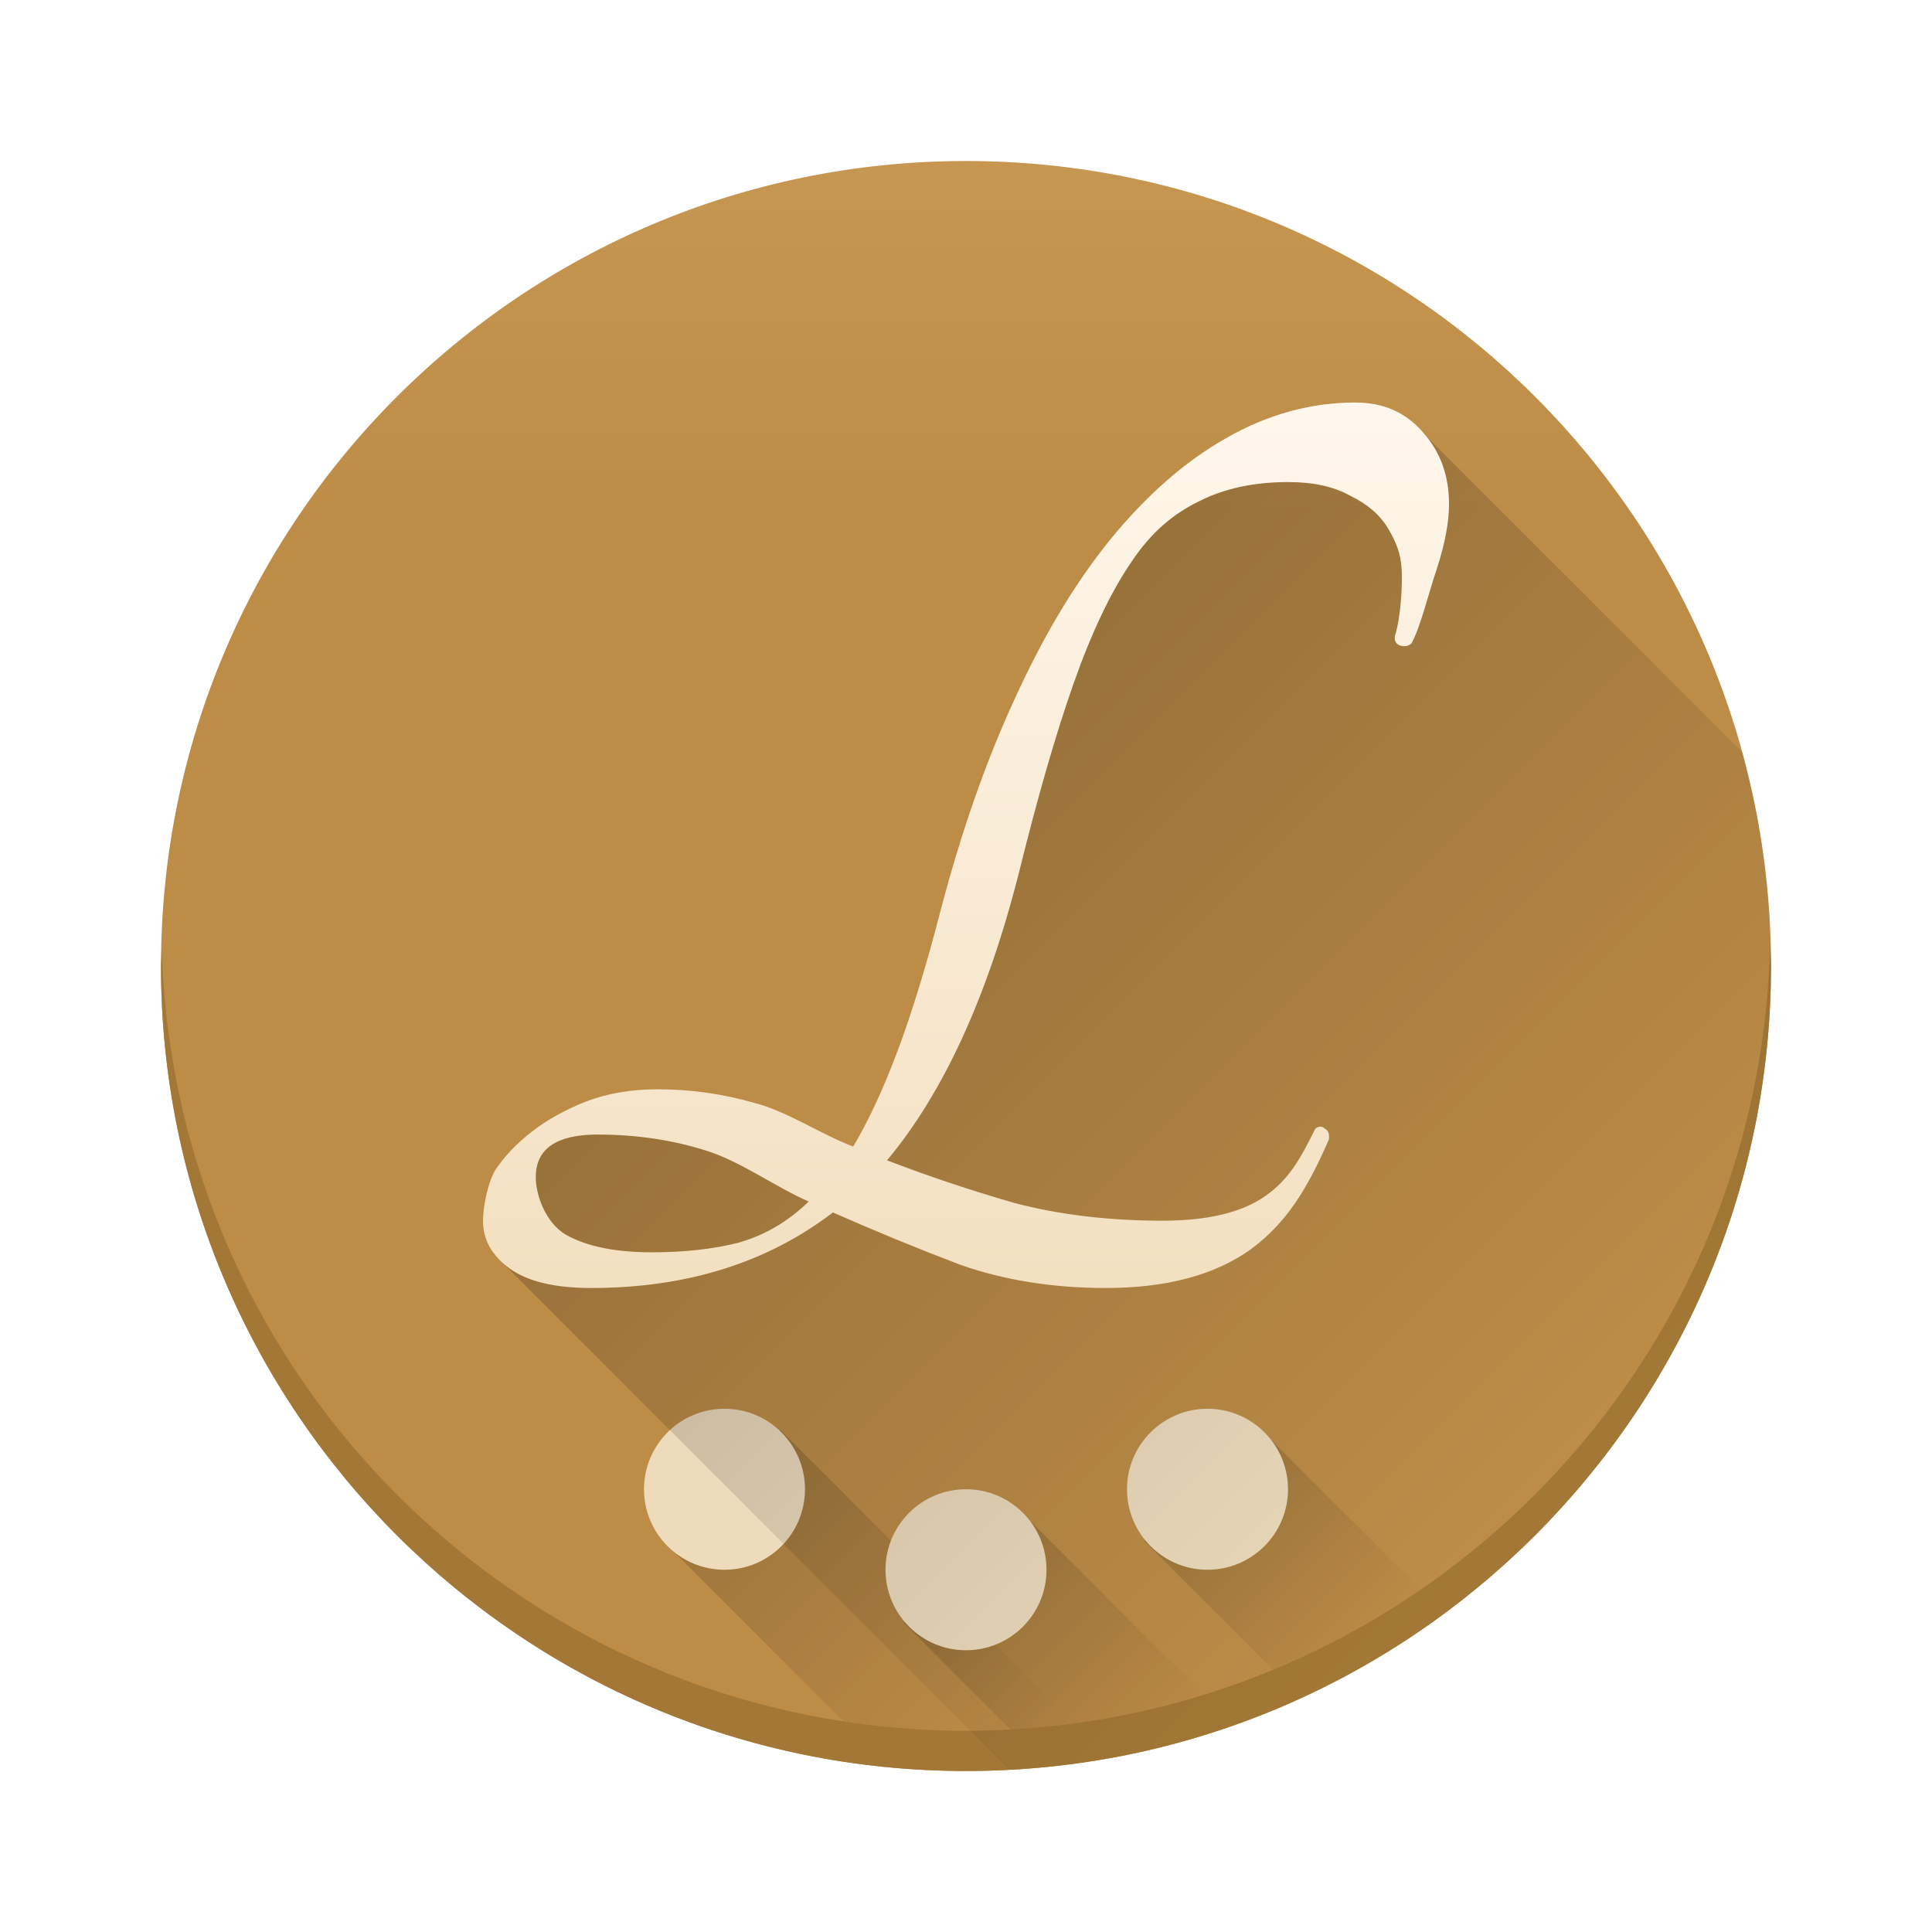
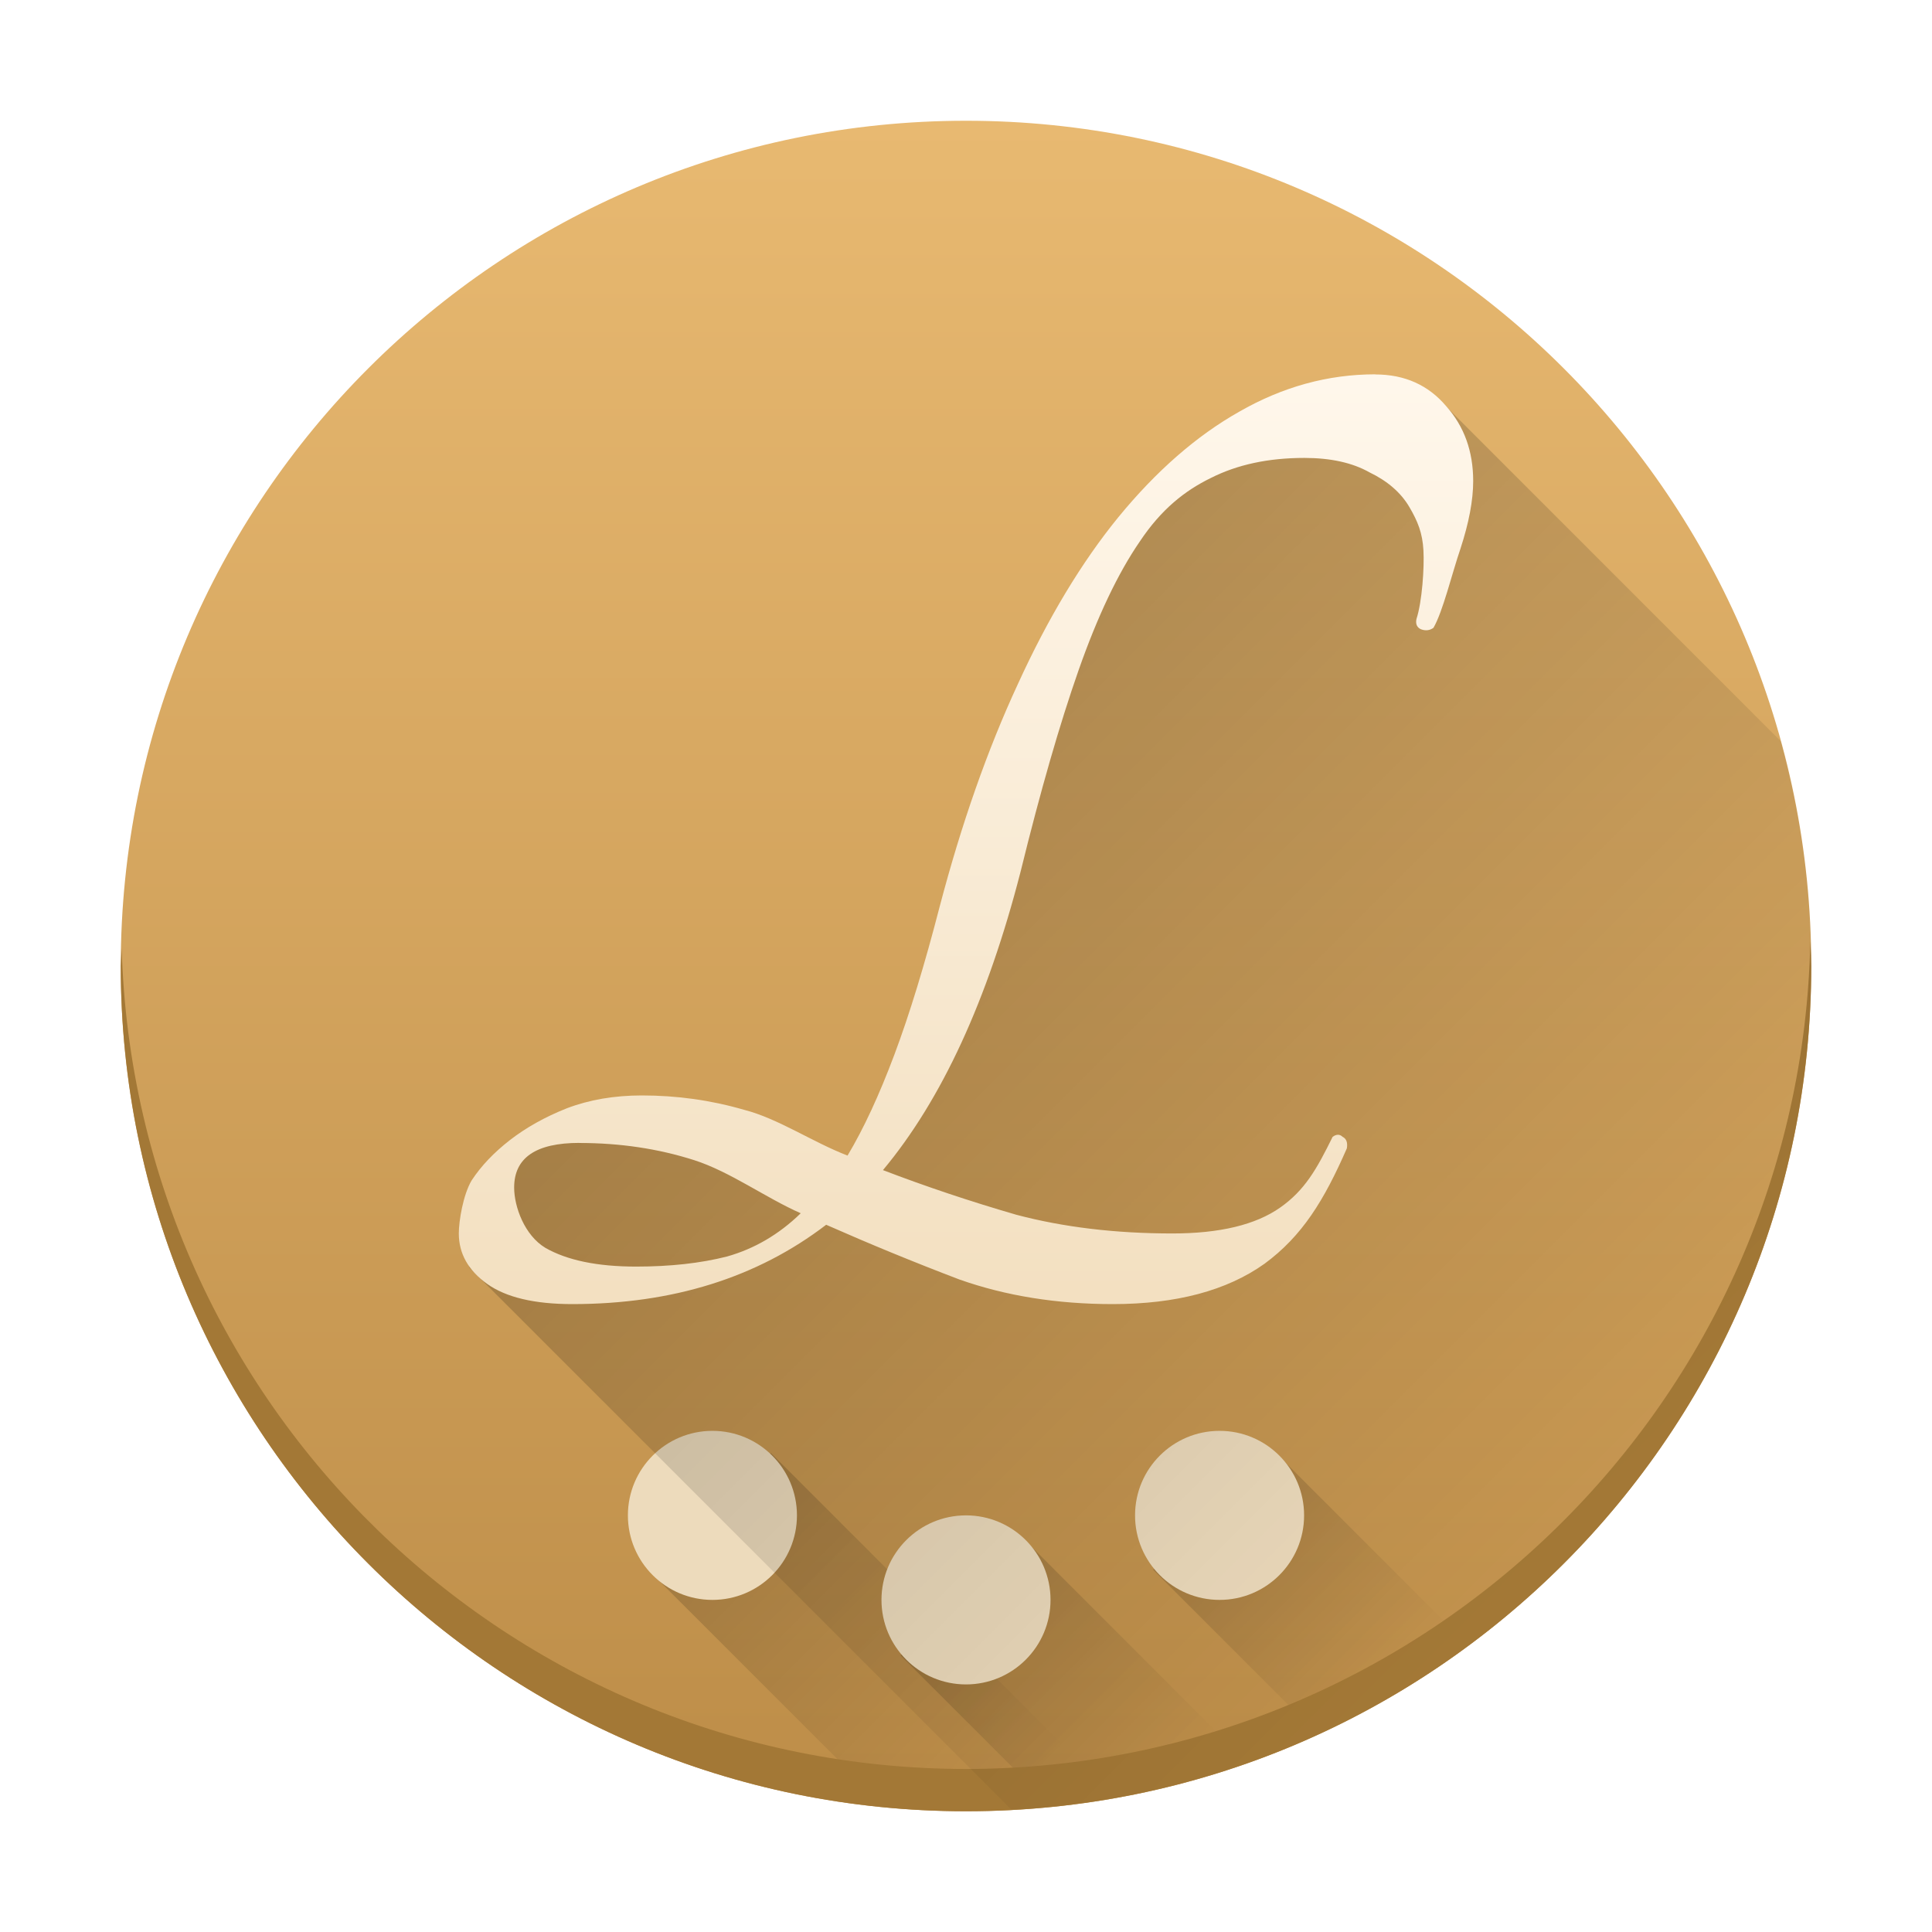
<svg xmlns="http://www.w3.org/2000/svg" xmlns:xlink="http://www.w3.org/1999/xlink" width="48" height="48" viewBox="0 0 48 48" id="svg2" version="1.1">
  <defs id="defs4">
    <linearGradient id="linearGradient4386" y1="538.8" y2="505.8" x2="0" gradientUnits="userSpaceOnUse" gradientTransform="matrix(1.45455 0 0 1-198.81-31)">
      <stop id="stop4390" stop-color="#e8b971" offset="0" />
      <stop id="stop4388" stop-color="#bd8d48" offset="1" />
    </linearGradient>
    <linearGradient id="linearGradient4162">
      <stop id="stop4164" offset="0" style="stop-color:#f3e0c1;stop-opacity:1" />
      <stop id="stop4166" offset="1" style="stop-color:#fff7eb;stop-opacity:1" />
    </linearGradient>
-     <linearGradient xlink:href="#linearGradient4386" id="linearGradient4145" x1="24.804" y1="1008.362" x2="24.804" y2="1048.362" gradientUnits="userSpaceOnUse" />
-     <linearGradient xlink:href="#d-5" id="linearGradient4190" x1="22.385" y1="18.387" x2="39.824" y2="35.825" gradientUnits="userSpaceOnUse" gradientTransform="translate(0,1004.362)" />
-     <linearGradient xlink:href="#d-5" id="linearGradient4198" x1="16.625" y1="35.57" x2="24.901" y2="43.846" gradientUnits="userSpaceOnUse" gradientTransform="translate(0,1004.362)" />
-     <linearGradient xlink:href="#d-5" id="linearGradient4206" x1="22.682" y1="37.629" x2="28.685" y2="43.632" gradientUnits="userSpaceOnUse" gradientTransform="translate(0,1004.362)" />
-     <linearGradient xlink:href="#d-5" id="linearGradient4214" x1="28.656" y1="35.532" x2="34.209" y2="41.085" gradientUnits="userSpaceOnUse" gradientTransform="translate(0,1004.362)" />
-     <linearGradient xlink:href="#linearGradient4162" id="linearGradient4222" x1="20.161" y1="31.694" x2="20.161" y2="10.212" gradientUnits="userSpaceOnUse" gradientTransform="translate(0,1004.362)" />
+     <linearGradient xlink:href="#linearGradient4386" id="linearGradient4145" x1="24.804" y1="1008.362" x2="24.804" y2="1048.362" gradientUnits="userSpaceOnUse" gradientTransform="matrix(1.05,0,0,1.05,-1.199999,-51.41904)" />
+     <linearGradient xlink:href="#d-5" id="linearGradient4190" x1="22.385" y1="18.387" x2="39.824" y2="35.825" gradientUnits="userSpaceOnUse" gradientTransform="matrix(1.05,0,0,1.05,-1.199999,1003.161)" />
+     <linearGradient xlink:href="#d-5" id="linearGradient4198" x1="16.625" y1="35.57" x2="24.901" y2="43.846" gradientUnits="userSpaceOnUse" gradientTransform="matrix(1.05,0,0,1.05,-1.199999,1003.161)" />
+     <linearGradient xlink:href="#d-5" id="linearGradient4206" x1="22.682" y1="37.629" x2="28.685" y2="43.632" gradientUnits="userSpaceOnUse" gradientTransform="matrix(1.05,0,0,1.05,-1.199999,1003.161)" />
+     <linearGradient xlink:href="#d-5" id="linearGradient4214" x1="28.656" y1="35.532" x2="34.209" y2="41.085" gradientUnits="userSpaceOnUse" gradientTransform="matrix(1.05,0,0,1.05,-1.199999,1003.161)" />
+     <linearGradient xlink:href="#linearGradient4162" id="linearGradient4222" x1="20.161" y1="31.694" x2="20.161" y2="10.212" gradientUnits="userSpaceOnUse" gradientTransform="matrix(1.05,0,0,1.05,-1.199999,1003.161)" />
    <linearGradient gradientTransform="matrix(0.70711,-0.70711,0.70711,0.70711,-273.44,450.74)" gradientUnits="userSpaceOnUse" x2="0" y2="544.79" y1="531.79" id="d-5">
      <stop id="stop4286" />
      <stop id="stop4288" stop-opacity="0" offset="1" />
    </linearGradient>
  </defs>
  <g id="layer1" transform="translate(0,-1004.362)">
-     <circle style="opacity:1;fill:url(#linearGradient4145);fill-opacity:1;stroke:none;stroke-width:2;stroke-miterlimit:4;stroke-dasharray:none;stroke-opacity:1" id="path4136" cx="24" cy="1028.362" r="20" />
-     <path style="opacity:0.2;fill:url(#linearGradient4214);fill-opacity:1;stroke:none;stroke-width:4;stroke-linecap:butt;stroke-linejoin:miter;stroke-miterlimit:4;stroke-dasharray:none;stroke-opacity:1" d="m 31.262,1039.815 -2.834,2.832 3.881,3.881 a 20,20 0 0 0 3.566,-2.1 l -4.613,-4.613 z" id="rect4173" />
-     <path style="opacity:0.2;fill:url(#linearGradient4206);fill-opacity:1;stroke:none;stroke-width:4;stroke-linecap:butt;stroke-linejoin:miter;stroke-miterlimit:4;stroke-dasharray:none;stroke-opacity:1" d="m 25.287,1041.841 -2.834,2.834 3.564,3.564 a 20,20 0 0 0 4.631,-1.037 l -5.361,-5.361 z" id="rect4171" />
-     <path style="opacity:0.2;fill:url(#linearGradient4198);fill-opacity:1;stroke:none;stroke-width:4;stroke-linecap:butt;stroke-linejoin:miter;stroke-miterlimit:4;stroke-dasharray:none;stroke-opacity:1" d="m 19.383,1039.886 -2.834,2.834 5.547,5.547 a 20,20 0 0 0 1.904,0.096 20,20 0 0 0 3.537,-0.322 l -8.154,-8.154 z" id="rect4169" />
-     <path style="font-style:normal;font-variant:normal;font-weight:bold;font-stretch:normal;font-size:medium;line-height:125%;font-family:Tangerine;-inkscape-font-specification:'Tangerine Bold';letter-spacing:0px;word-spacing:0px;fill:#eddbbc;fill-opacity:1;stroke:none;stroke-width:1px;stroke-linecap:butt;stroke-linejoin:miter;stroke-opacity:1" d="m 18,1039.362 a 2,2 0 0 0 -2,2 2,2 0 0 0 2,2 2,2 0 0 0 2,-2 2,2 0 0 0 -2,-2 z" id="path4162" />
-     <path style="font-style:normal;font-variant:normal;font-weight:bold;font-stretch:normal;font-size:medium;line-height:125%;font-family:Tangerine;-inkscape-font-specification:'Tangerine Bold';letter-spacing:0px;word-spacing:0px;fill:#eddbbc;fill-opacity:1;stroke:none;stroke-width:1px;stroke-linecap:butt;stroke-linejoin:miter;stroke-opacity:1" d="m 30,1039.362 a 2,2 0 0 0 -2,2 2,2 0 0 0 2,2 2,2 0 0 0 2,-2 2,2 0 0 0 -2,-2 z" id="path4160" />
-     <path style="font-style:normal;font-variant:normal;font-weight:bold;font-stretch:normal;font-size:medium;line-height:125%;font-family:Tangerine;-inkscape-font-specification:'Tangerine Bold';letter-spacing:0px;word-spacing:0px;fill:#eddbbc;fill-opacity:1;stroke:none;stroke-width:1px;stroke-linecap:butt;stroke-linejoin:miter;stroke-opacity:1" d="m 24,1041.362 a 2,2 0 0 0 -2,2 2,2 0 0 0 2,2 2,2 0 0 0 2,-2 2,2 0 0 0 -2,-2 z" id="path4159" />
-     <path style="opacity:1;fill:#a37836;fill-opacity:1;stroke:none;stroke-width:2;stroke-miterlimit:4;stroke-dasharray:none;stroke-opacity:1" d="M 43.979,1027.78 A 20,20 0 0 1 24,1047.362 20,20 0 0 1 4.021,1027.944 20,20 0 0 0 4,1028.362 a 20,20 0 0 0 20,20 20,20 0 0 0 20,-20 20,20 0 0 0 -0.021,-0.582 z" id="circle4147" />
-     <path style="opacity:0.2;fill:url(#linearGradient4190);fill-opacity:1;stroke:none;stroke-width:4;stroke-linecap:butt;stroke-linejoin:miter;stroke-miterlimit:4;stroke-dasharray:none;stroke-opacity:1" d="m 35.246,1015.011 -2.123,0.168 -4,1.41 -2.527,3.424 -1.939,6.098 -2.025,5.158 -1.627,2.49 -4.223,-1.992 -2.768,0.272 -1.223,1.375 -0.543,2.084 12.826,12.826 A 20,20 0 0 0 44,1028.362 a 20,20 0 0 0 -0.723,-5.32 l -8.031,-8.031 z" id="rect4152" />
-     <path style="font-style:normal;font-variant:normal;font-weight:bold;font-stretch:normal;font-size:medium;line-height:125%;font-family:Tangerine;-inkscape-font-specification:'Tangerine Bold';letter-spacing:0px;word-spacing:0px;fill:url(#linearGradient4222);fill-opacity:1;stroke:none;stroke-width:1px;stroke-linecap:butt;stroke-linejoin:miter;stroke-opacity:1" d="m 33.684,1014.362 c -1.119,0 -2.193,0.295 -3.223,0.887 -1.007,0.569 -1.958,1.399 -2.854,2.49 -0.873,1.069 -1.667,2.388 -2.383,3.957 -0.716,1.546 -1.331,3.296 -1.846,5.252 -0.358,1.387 -0.716,2.559 -1.074,3.514 -0.358,0.955 -0.727,1.75 -1.107,2.387 -0.828,-0.318 -1.646,-0.879 -2.451,-1.084 -0.783,-0.227 -1.588,-0.34 -2.416,-0.34 -0.649,0 -1.242,0.102 -1.779,0.307 -0.515,0.205 -0.961,0.454 -1.342,0.75 -0.38,0.296 -0.682,0.614 -0.906,0.955 C 12.101,1033.777 12,1034.395 12,1034.69 c 0,0.477 0.224,0.877 0.672,1.195 0.448,0.318 1.119,0.477 2.014,0.477 2.372,0 4.374,-0.626 6.008,-1.877 1.029,0.455 2.082,0.888 3.156,1.297 1.097,0.387 2.305,0.58 3.625,0.58 1.499,0 2.697,-0.318 3.592,-0.955 0.895,-0.659 1.41,-1.502 1.947,-2.73 0.022,-0.137 -0.01,-0.229 -0.1,-0.274 -0.067,-0.068 -0.147,-0.068 -0.236,0 -0.38,0.773 -0.66,1.264 -1.242,1.674 -0.582,0.409 -1.432,0.613 -2.551,0.613 -1.343,0 -2.574,-0.148 -3.693,-0.443 -1.097,-0.318 -2.147,-0.67 -3.154,-1.057 1.387,-1.66 2.473,-4.013 3.256,-7.061 0.47,-1.91 0.927,-3.502 1.375,-4.775 0.448,-1.273 0.929,-2.285 1.443,-3.035 0.515,-0.773 1.075,-1.208 1.68,-1.504 0.627,-0.318 1.364,-0.476 2.215,-0.476 0.627,0 1.14,0.114 1.543,0.342 0.425,0.205 0.74,0.477 0.941,0.818 0.201,0.341 0.312,0.616 0.334,1.025 0.022,0.409 -0.032,1.218 -0.166,1.627 -0.022,0.114 0.01,0.193 0.1,0.238 0.112,0.046 0.213,0.035 0.303,-0.033 0.224,-0.387 0.435,-1.276 0.637,-1.867 C 35.899,1017.875 36,1017.34 36,1016.886 c 0,-0.705 -0.213,-1.296 -0.639,-1.773 -0.425,-0.5 -0.984,-0.75 -1.678,-0.75 z m -18.83,18.188 c 0.962,0 1.868,0.135 2.719,0.408 0.85,0.273 1.69,0.892 2.518,1.256 -0.515,0.5 -1.097,0.841 -1.746,1.023 -0.627,0.159 -1.343,0.238 -2.148,0.238 -0.917,0 -1.634,-0.148 -2.148,-0.443 -0.492,-0.295 -0.738,-0.971 -0.738,-1.426 0,-0.705 0.516,-1.057 1.545,-1.057 z" id="path4166" />
+     <circle style="opacity:1;fill:url(#linearGradient4145);fill-opacity:1;stroke:none;stroke-width:2.1;stroke-miterlimit:4;stroke-dasharray:none;stroke-opacity:1" id="path4136" cx="24" cy="1028.362" r="21" />
+     <path style="opacity:0.2;fill:url(#linearGradient4214);fill-opacity:1;stroke:none;stroke-width:4.2;stroke-linecap:butt;stroke-linejoin:miter;stroke-miterlimit:4;stroke-dasharray:none;stroke-opacity:1" d="m 31.625,1040.387 -2.976,2.974 4.075,4.075 a 21,21 0 0 0 3.745,-2.204 z" id="rect4173" />
+     <path style="opacity:0.2;fill:url(#linearGradient4206);fill-opacity:1;stroke:none;stroke-width:4.2;stroke-linecap:butt;stroke-linejoin:miter;stroke-miterlimit:4;stroke-dasharray:none;stroke-opacity:1" d="m 25.351,1042.514 -2.976,2.976 3.743,3.743 a 21,21 0 0 0 4.862,-1.089 z" id="rect4171" />
+     <path style="opacity:0.2;fill:url(#linearGradient4198);fill-opacity:1;stroke:none;stroke-width:4.2;stroke-linecap:butt;stroke-linejoin:miter;stroke-miterlimit:4;stroke-dasharray:none;stroke-opacity:1" d="m 19.152,1040.461 -2.976,2.976 5.824,5.824 a 21,21 0 0 0 2,0.097 21,21 0 0 0 3.714,-0.338 z" id="rect4169" />
+     <path style="font-style:normal;font-variant:normal;font-weight:bold;font-stretch:normal;font-size:medium;line-height:125%;font-family:Tangerine;-inkscape-font-specification:'Tangerine Bold';letter-spacing:0px;word-spacing:0px;fill:#eddbbc;fill-opacity:1;stroke:none;stroke-width:1.05px;stroke-linecap:butt;stroke-linejoin:miter;stroke-opacity:1" d="m 17.7,1039.911 a 2.1,2.1 0 0 0 -2.1,2.1 2.1,2.1 0 0 0 2.1,2.1 2.1,2.1 0 0 0 2.1,-2.1 2.1,2.1 0 0 0 -2.1,-2.1 z" id="path4162" />
+     <path style="font-style:normal;font-variant:normal;font-weight:bold;font-stretch:normal;font-size:medium;line-height:125%;font-family:Tangerine;-inkscape-font-specification:'Tangerine Bold';letter-spacing:0px;word-spacing:0px;fill:#eddbbc;fill-opacity:1;stroke:none;stroke-width:1.05px;stroke-linecap:butt;stroke-linejoin:miter;stroke-opacity:1" d="m 30.3,1039.911 a 2.1,2.1 0 0 0 -2.1,2.1 2.1,2.1 0 0 0 2.1,2.1 2.1,2.1 0 0 0 2.1,-2.1 2.1,2.1 0 0 0 -2.1,-2.1 z" id="path4160" />
+     <path style="font-style:normal;font-variant:normal;font-weight:bold;font-stretch:normal;font-size:medium;line-height:125%;font-family:Tangerine;-inkscape-font-specification:'Tangerine Bold';letter-spacing:0px;word-spacing:0px;fill:#eddbbc;fill-opacity:1;stroke:none;stroke-width:1.05px;stroke-linecap:butt;stroke-linejoin:miter;stroke-opacity:1" d="m 24,1042.011 a 2.1,2.1 0 0 0 -2.1,2.1 2.1,2.1 0 0 0 2.1,2.1 2.1,2.1 0 0 0 2.1,-2.1 2.1,2.1 0 0 0 -2.1,-2.1 z" id="path4159" />
+     <path style="opacity:1;fill:#a37836;fill-opacity:1;stroke:none;stroke-width:2.1;stroke-miterlimit:4;stroke-dasharray:none;stroke-opacity:1" d="m 44.977,1027.75 a 21,21 0 0 1 -20.977,20.562 21,21 0 0 1 -20.977,-20.388 21,21 0 0 0 -0.023,0.438 21,21 0 0 0 21,21 21,21 0 0 0 21,-21 21,21 0 0 0 -0.022,-0.612 z" id="circle4147" />
+     <path style="opacity:0.2;fill:url(#linearGradient4190);fill-opacity:1;stroke:none;stroke-width:4.2;stroke-linecap:butt;stroke-linejoin:miter;stroke-miterlimit:4;stroke-dasharray:none;stroke-opacity:1" d="m 35.808,1014.342 -2.229,0.176 -4.2,1.482 -2.654,3.594 -2.036,6.403 -2.127,5.416 -1.708,2.615 -4.434,-2.092 -2.906,0.285 -1.284,1.443 -0.57,2.188 13.467,13.468 a 21,21 0 0 0 19.872,-20.959 21,21 0 0 0 -0.759,-5.586 z" id="rect4152" />
+     <path style="font-style:normal;font-variant:normal;font-weight:bold;font-stretch:normal;font-size:medium;line-height:125%;font-family:Tangerine;-inkscape-font-specification:'Tangerine Bold';letter-spacing:0px;word-spacing:0px;fill:url(#linearGradient4222);fill-opacity:1;stroke:none;stroke-width:1.05px;stroke-linecap:butt;stroke-linejoin:miter;stroke-opacity:1" d="m 34.168,1013.662 c -1.175,0 -2.303,0.31 -3.384,0.931 -1.057,0.597 -2.056,1.469 -2.996,2.615 -0.916,1.123 -1.75,2.508 -2.502,4.155 -0.752,1.624 -1.398,3.462 -1.938,5.515 -0.376,1.456 -0.752,2.687 -1.128,3.688 -0.376,1.003 -0.763,1.838 -1.163,2.506 -0.869,-0.334 -1.728,-0.923 -2.574,-1.138 -0.822,-0.239 -1.667,-0.356 -2.537,-0.356 -0.681,0 -1.304,0.106 -1.868,0.321 -0.54,0.215 -1.009,0.478 -1.409,0.788 -0.399,0.31 -0.717,0.644 -0.952,1.003 -0.211,0.357 -0.318,1.006 -0.318,1.316 0,0.501 0.236,0.921 0.705,1.255 0.47,0.334 1.174,0.501 2.114,0.501 2.491,0 4.593,-0.658 6.308,-1.971 1.081,0.477 2.186,0.932 3.314,1.361 1.151,0.406 2.42,0.61 3.806,0.61 1.574,0 2.832,-0.334 3.771,-1.003 0.94,-0.692 1.481,-1.577 2.045,-2.866 0.024,-0.145 -0.011,-0.24 -0.105,-0.287 -0.071,-0.068 -0.154,-0.068 -0.248,0 -0.399,0.811 -0.693,1.328 -1.304,1.758 -0.611,0.429 -1.503,0.643 -2.678,0.643 -1.41,0 -2.703,-0.154 -3.878,-0.465 -1.151,-0.334 -2.255,-0.704 -3.312,-1.109 1.457,-1.744 2.596,-4.215 3.419,-7.414 0.493,-2.006 0.974,-3.676 1.444,-5.014 0.47,-1.337 0.975,-2.399 1.516,-3.187 0.54,-0.811 1.129,-1.269 1.764,-1.579 0.658,-0.334 1.433,-0.5 2.326,-0.5 0.658,0 1.197,0.12 1.62,0.359 0.446,0.215 0.777,0.501 0.988,0.859 0.211,0.359 0.327,0.648 0.351,1.077 0.024,0.43 -0.033,1.278 -0.174,1.709 -0.024,0.12 0.011,0.203 0.105,0.25 0.117,0.046 0.224,0.035 0.318,-0.033 0.235,-0.406 0.457,-1.34 0.669,-1.961 0.211,-0.644 0.318,-1.207 0.318,-1.684 0,-0.741 -0.224,-1.36 -0.671,-1.862 -0.446,-0.526 -1.033,-0.788 -1.762,-0.788 z m -19.772,19.097 c 1.01,0 1.962,0.142 2.855,0.428 0.893,0.287 1.774,0.936 2.643,1.318 -0.54,0.526 -1.152,0.883 -1.833,1.075 -0.658,0.167 -1.41,0.25 -2.256,0.25 -0.963,0 -1.715,-0.156 -2.256,-0.466 -0.517,-0.311 -0.775,-1.02 -0.775,-1.498 0,-0.741 0.541,-1.109 1.622,-1.109 z" id="path4166" />
  </g>
</svg>
